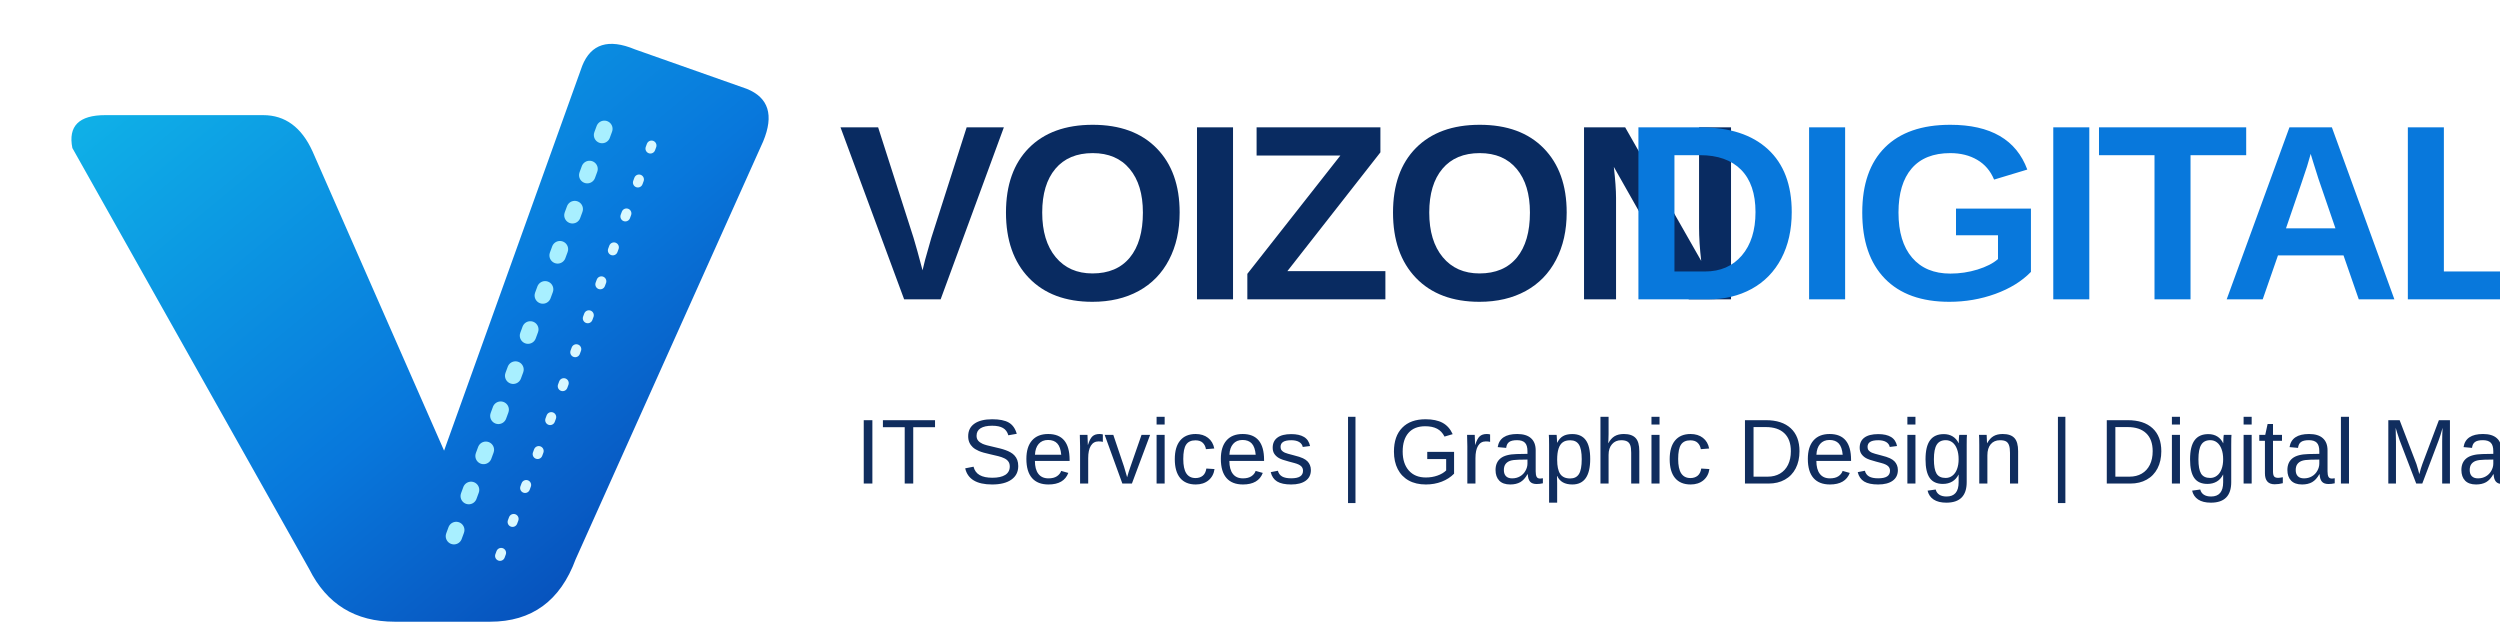
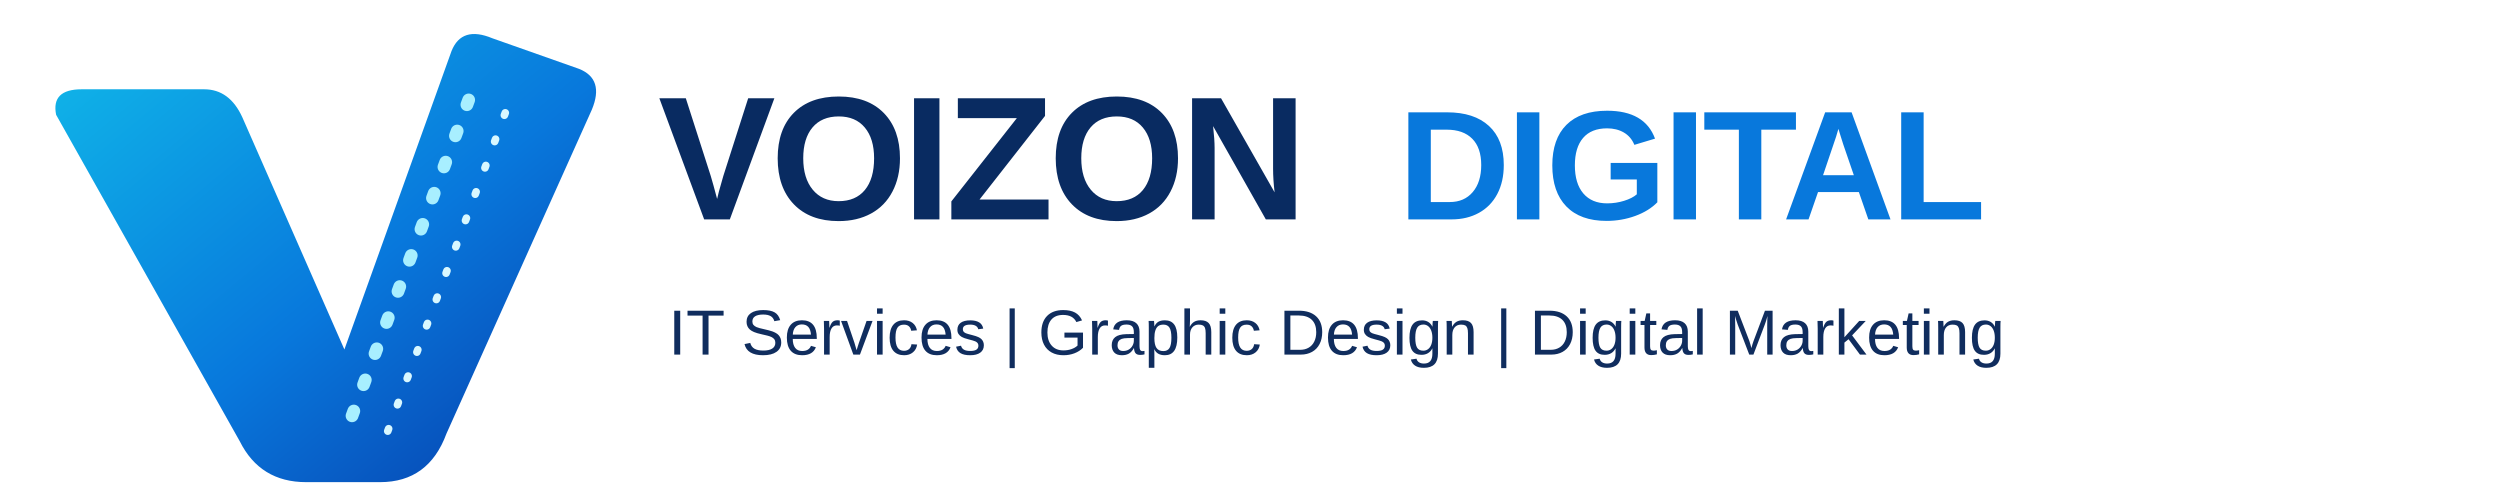
- <svg xmlns="http://www.w3.org/2000/svg" viewBox="0 0 760 190" role="img" aria-labelledby="title">
+ <svg xmlns="http://www.w3.org/2000/svg" viewBox="0 0 980 190" role="img" aria-labelledby="title">
  <defs>
    <linearGradient id="v" x1="0" y1="0" x2="1" y2="1">
      <stop stop-color="#10b9e9" />
      <stop offset=".55" stop-color="#0878dc" />
      <stop offset="1" stop-color="#073caa" />
    </linearGradient>
  </defs>
  <g transform="translate(12 15)">
    <path d="M10 30 Q8 20 20 20 L68 20 Q78 20 83 31 L123 122 L165 5 Q169 -5 181 0 L215 12 Q225 16 220 28 L163 155 Q156 174 137 174 L108 174 Q90 174 82 158 Z" fill="url(#v)" />
    <path d="M126 148 L174 18" fill="none" stroke="#a8efff" stroke-width="5" stroke-linecap="round" stroke-dasharray="2 11" />
    <path d="M140 154 L188 24" fill="none" stroke="#d9f8ff" stroke-width="3" stroke-linecap="round" stroke-dasharray="1 10" />
  </g>
-   <text x="255" y="91" font-family="Arial,Helvetica,sans-serif" font-size="76" font-weight="800" letter-spacing="-3" fill="#092b61">VOIZON</text>
-   <text x="493" y="91" font-family="Arial,Helvetica,sans-serif" font-size="76" font-weight="800" letter-spacing="-3" fill="#0878dc">DIGITAL</text>
-   <text x="260" y="147" font-family="Arial,Helvetica,sans-serif" font-size="28" font-weight="500" fill="#102d5e">IT Services | Graphic Design | Digital Marketing</text>
+   <text x="258" y="86" font-family="Arial,Helvetica,sans-serif" font-size="69" font-weight="800" letter-spacing="-2" fill="#092b61">VOIZON</text>
+   <text x="548" y="86" font-family="Arial,Helvetica,sans-serif" font-size="61" font-weight="800" letter-spacing="-1.5" fill="#0878dc">DIGITAL</text>
+   <text x="262" y="139" font-family="Arial,Helvetica,sans-serif" font-size="25" font-weight="500" fill="#102d5e">IT Services | Graphic Design | Digital Marketing</text>
</svg>
